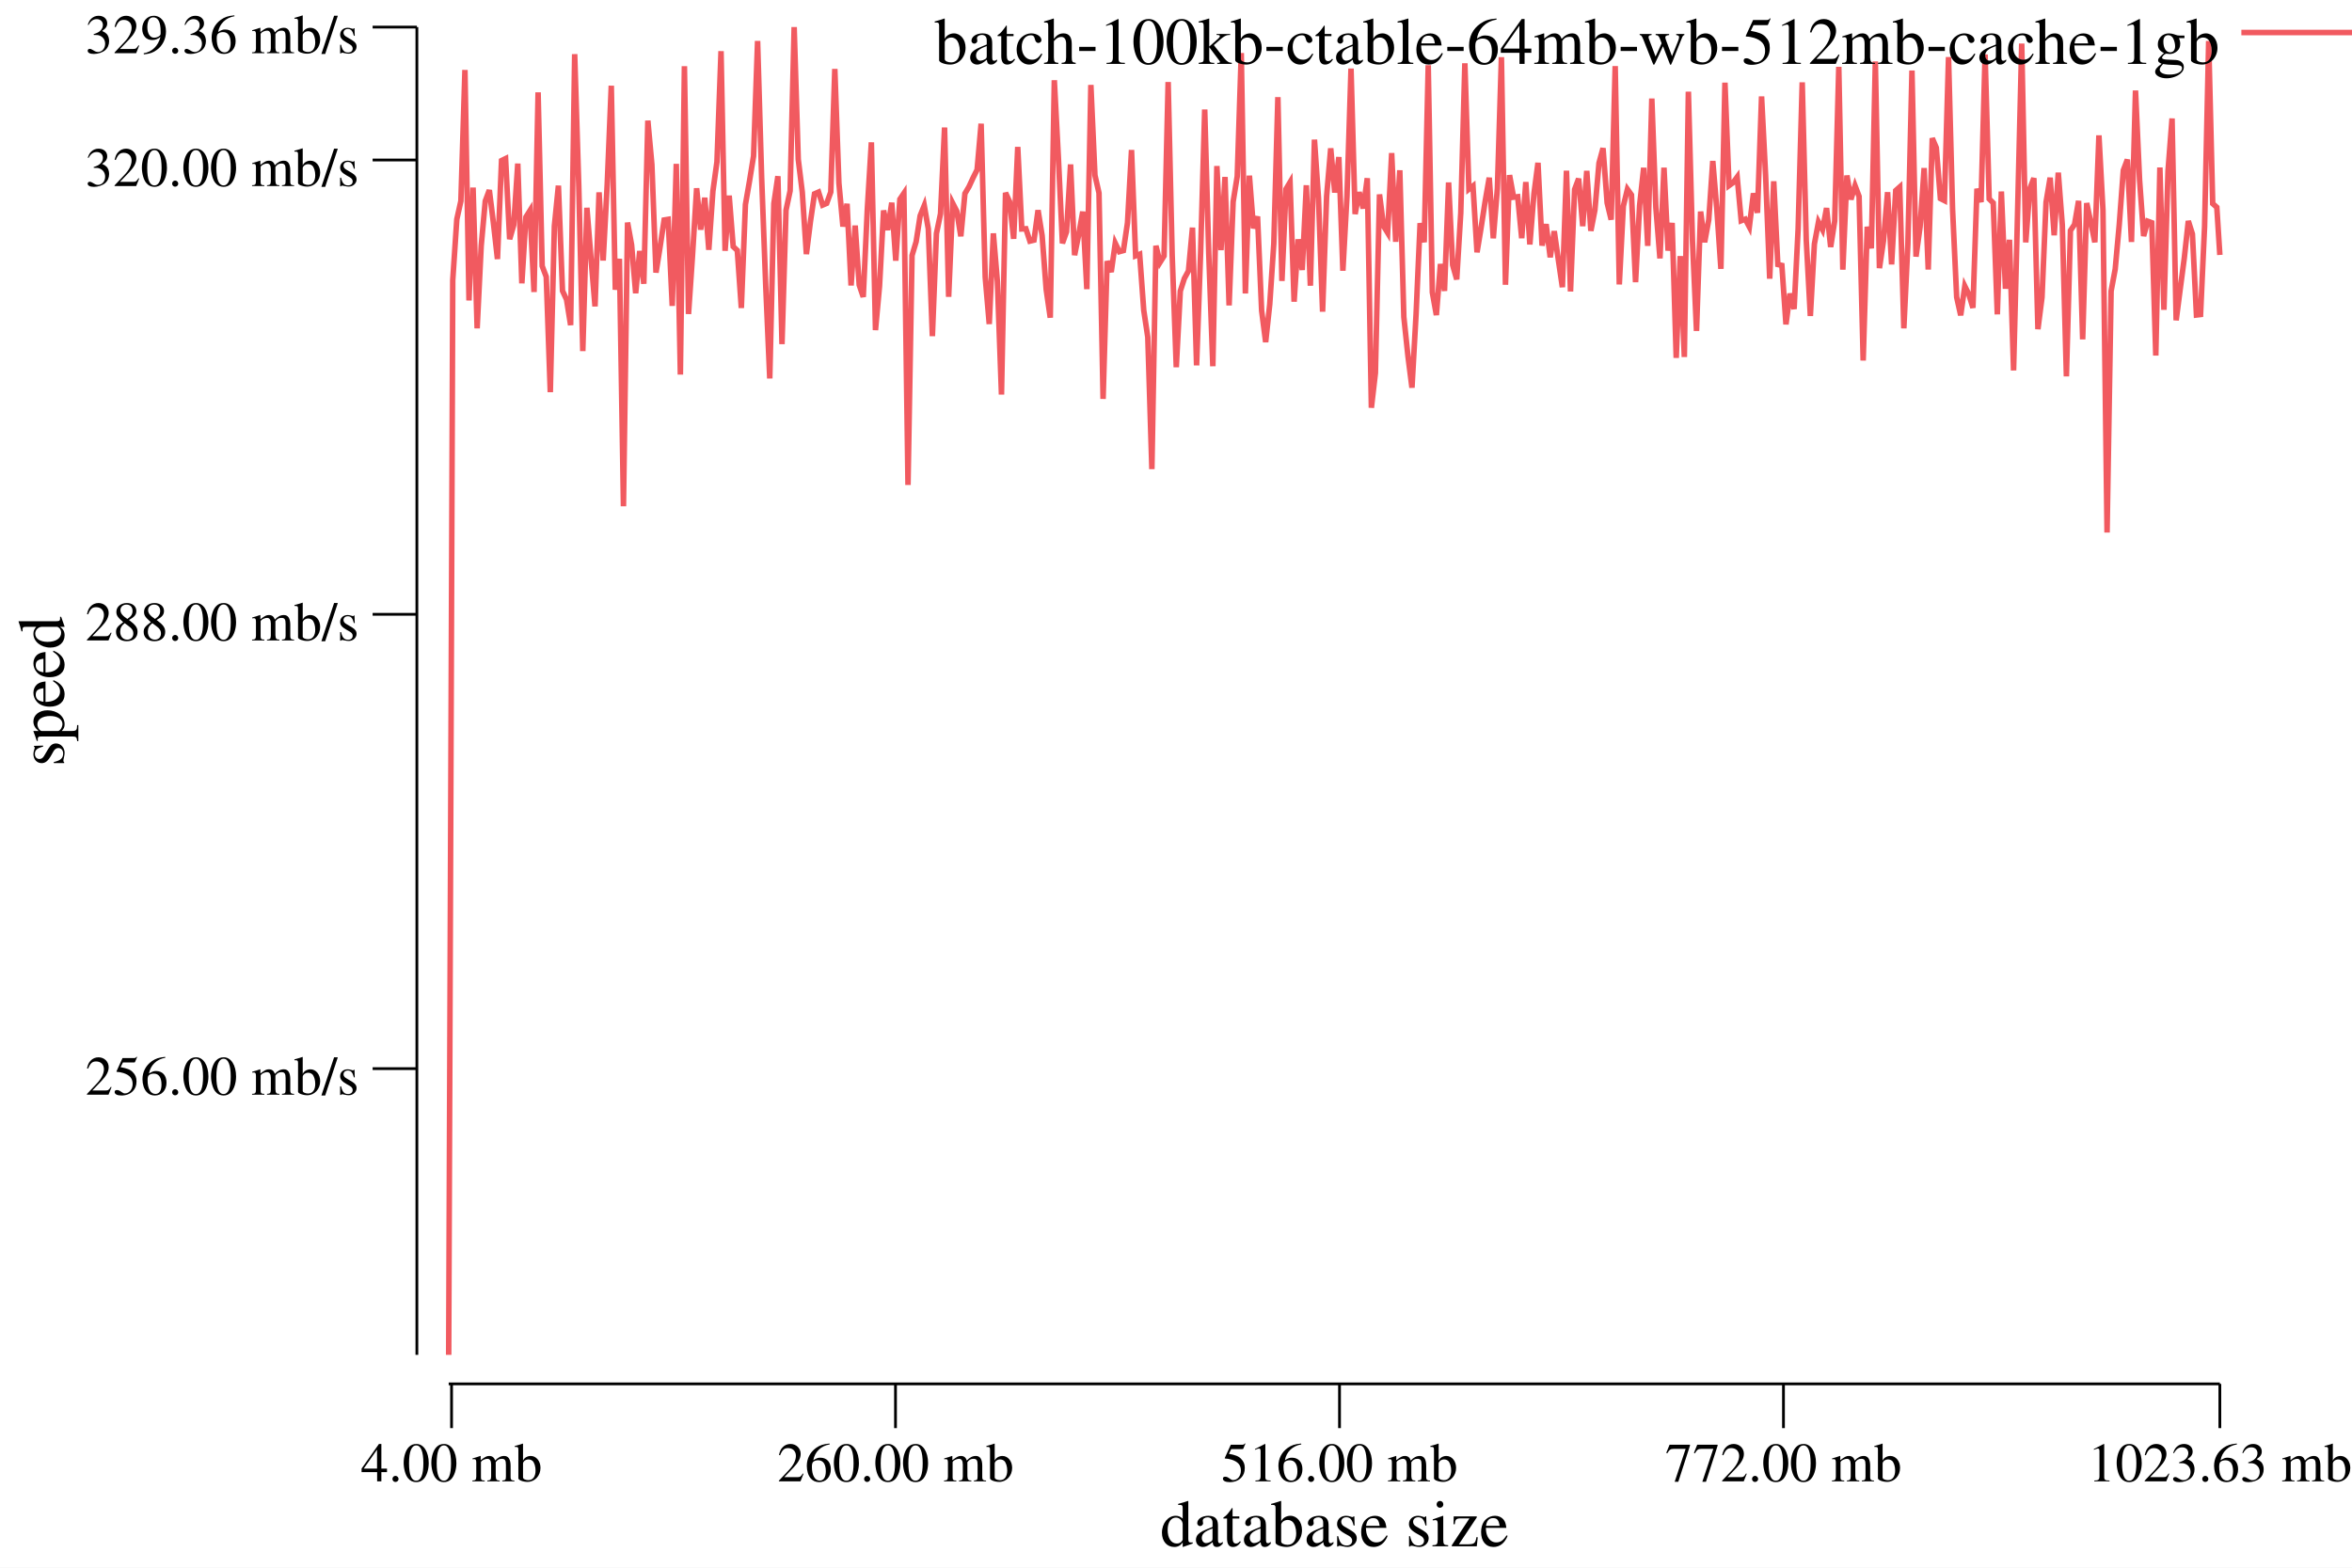
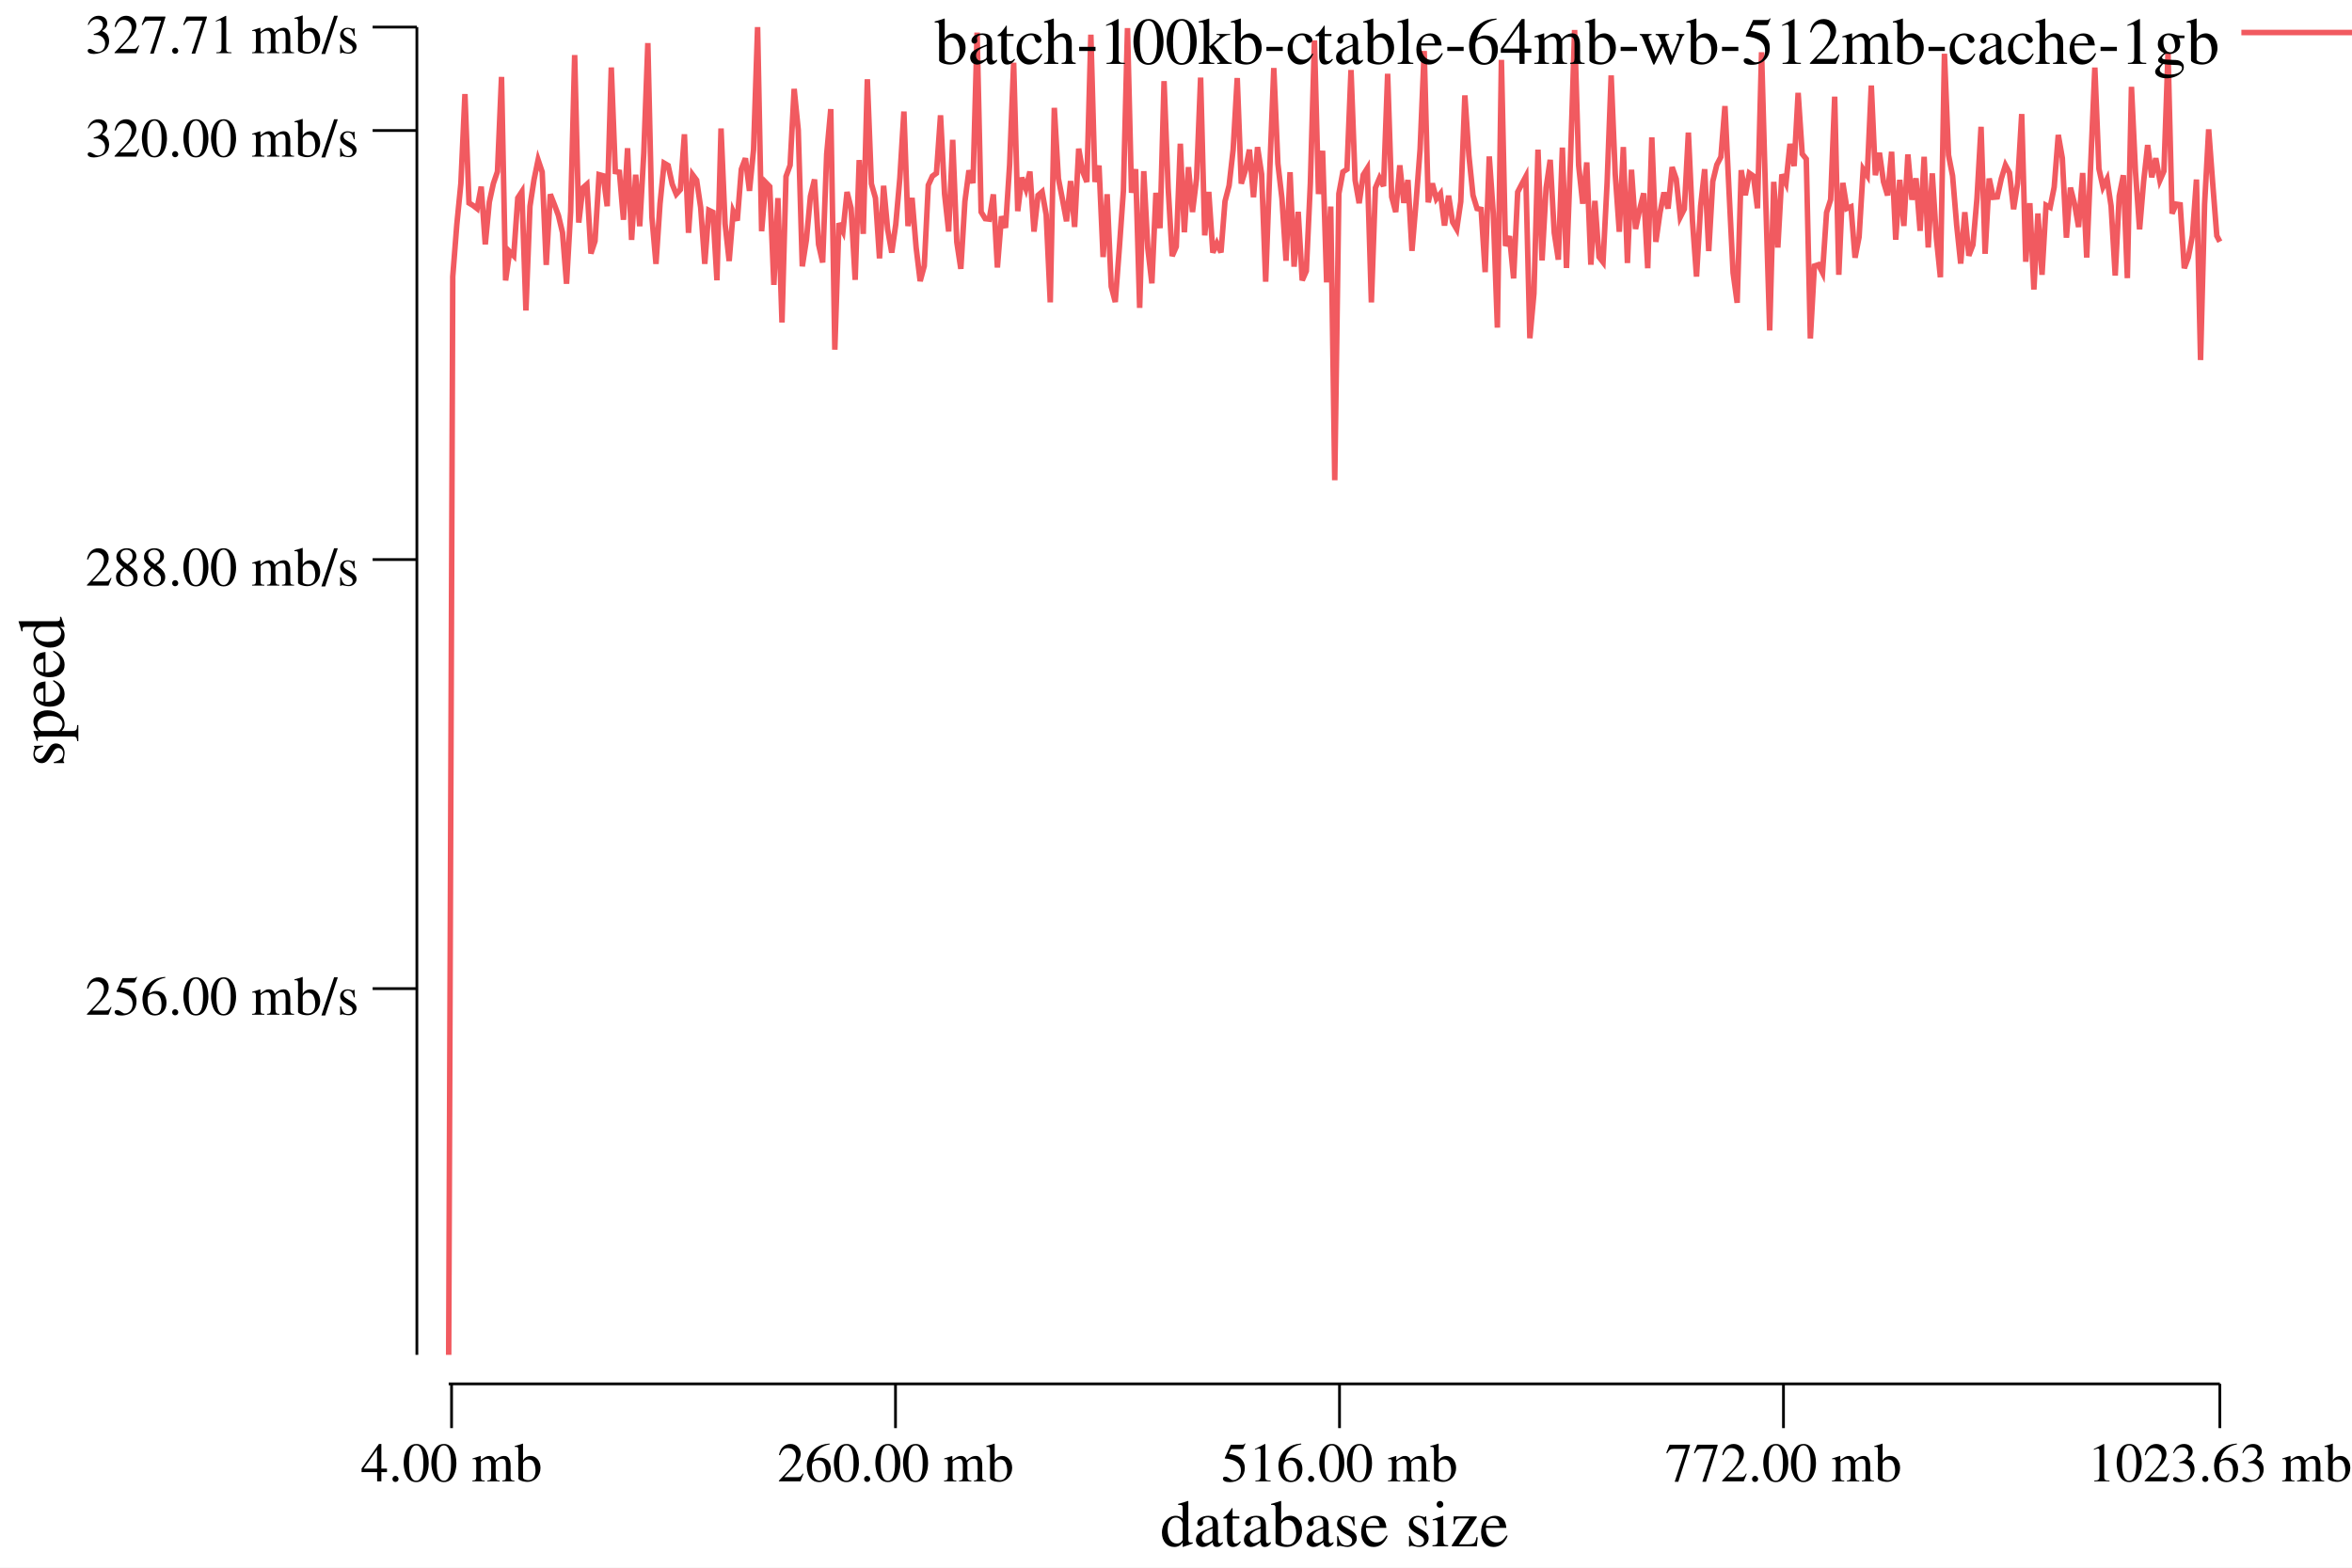
<svg xmlns="http://www.w3.org/2000/svg" width="425.2pt" height="283.46pt" viewBox="0 0 425.2 283.46">
  <g transform="scale(1, -1) translate(0, -283.46)">
    <path d="M0,0L425.2,0L425.2,283.46L0,283.46Z" style="fill:#FFFFFF" />
    <text x="209.73" y="-3.861" transform="scale(1, -1)" style="font-family:Times;font-weight:normal;font-style:normal;font-size:12px">database size</text>
    <text x="65.244" y="-15.602" transform="scale(1, -1)" style="font-family:Times;font-weight:normal;font-style:normal;font-size:10px">4.00 mb</text>
    <text x="140.51" y="-15.602" transform="scale(1, -1)" style="font-family:Times;font-weight:normal;font-style:normal;font-size:10px">260.00 mb</text>
    <text x="220.77" y="-15.602" transform="scale(1, -1)" style="font-family:Times;font-weight:normal;font-style:normal;font-size:10px">516.00 mb</text>
    <text x="301.03" y="-15.602" transform="scale(1, -1)" style="font-family:Times;font-weight:normal;font-style:normal;font-size:10px">772.00 mb</text>
    <text x="377.42" y="-15.602" transform="scale(1, -1)" style="font-family:Times;font-weight:normal;font-style:normal;font-size:10px">1023.63 mb</text>
    <path d="M81.634,25.23L81.634,33.23" style="fill:none;stroke:#000000;stroke-width:0.5" />
    <path d="M161.89,25.23L161.89,33.23" style="fill:none;stroke:#000000;stroke-width:0.5" />
    <path d="M242.16,25.23L242.16,33.23" style="fill:none;stroke:#000000;stroke-width:0.5" />
    <path d="M322.42,25.23L322.42,33.23" style="fill:none;stroke:#000000;stroke-width:0.5" />
    <path d="M401.31,25.23L401.31,33.23" style="fill:none;stroke:#000000;stroke-width:0.5" />
    <path d="M81.114,33.23L401.31,33.23" style="fill:none;stroke:#000000;stroke-width:0.5" />
    <g transform="rotate(90)">
      <text x="144.86" y="11.555" transform="scale(1, -1)" style="font-family:Times;font-weight:normal;font-style:normal;font-size:12px">speed</text>
    </g>
-     <text x="15.416" y="-85.512" transform="scale(1, -1)" style="font-family:Times;font-weight:normal;font-style:normal;font-size:10px">256.00 mb/s</text>
-     <text x="15.416" y="-167.66" transform="scale(1, -1)" style="font-family:Times;font-weight:normal;font-style:normal;font-size:10px">288.00 mb/s</text>
-     <text x="15.416" y="-249.81" transform="scale(1, -1)" style="font-family:Times;font-weight:normal;font-style:normal;font-size:10px">320.00 mb/s</text>
-     <text x="15.416" y="-273.84" transform="scale(1, -1)" style="font-family:Times;font-weight:normal;font-style:normal;font-size:10px">329.36 mb/s</text>
-     <path d="M67.364,90.233L75.364,90.233" style="fill:none;stroke:#000000;stroke-width:0.5" />
-     <path d="M67.364,172.38L75.364,172.38" style="fill:none;stroke:#000000;stroke-width:0.5" />
-     <path d="M67.364,254.53L75.364,254.53" style="fill:none;stroke:#000000;stroke-width:0.5" />
+     <text x="15.416" y="-99.976" transform="scale(1, -1)" style="font-family:Times;font-weight:normal;font-style:normal;font-size:10px">256.00 mb/s</text>
+     <text x="15.416" y="-177.56" transform="scale(1, -1)" style="font-family:Times;font-weight:normal;font-style:normal;font-size:10px">288.00 mb/s</text>
+     <text x="15.416" y="-255.13" transform="scale(1, -1)" style="font-family:Times;font-weight:normal;font-style:normal;font-size:10px">320.00 mb/s</text>
+     <text x="15.416" y="-273.84" transform="scale(1, -1)" style="font-family:Times;font-weight:normal;font-style:normal;font-size:10px">327.71 mb/s</text>
+     <path d="M67.364,104.7L75.364,104.7" style="fill:none;stroke:#000000;stroke-width:0.5" />
+     <path d="M67.364,182.28L75.364,182.28" style="fill:none;stroke:#000000;stroke-width:0.5" />
+     <path d="M67.364,259.86L75.364,259.86" style="fill:none;stroke:#000000;stroke-width:0.5" />
    <path d="M67.364,278.56L75.364,278.56" style="fill:none;stroke:#000000;stroke-width:0.5" />
    <path d="M75.364,38.48L75.364,278.56" style="fill:none;stroke:#000000;stroke-width:0.5" />
-     <path d="M81.114,38.48L81.849,232.79L82.584,243.81L83.319,247.12L84.053,270.81L84.788,229.13L85.523,249.54L86.258,224.09L86.993,239L87.728,247.11L88.462,249.08L89.197,243.17L89.932,236.62L90.667,254.42L91.402,254.78L92.136,240.21L92.871,242.77L93.606,253.88L94.341,232.23L95.076,244.21L95.81,245.39L96.545,230.66L97.28,266.76L98.015,235.36L98.75,233.42L99.485,212.55L100.22,242.59L100.95,249.89L101.69,230.87L102.42,229.3L103.16,224.67L103.89,273.67L104.63,249.92L105.36,219.98L106.1,245.89L106.83,236.91L107.57,228.06L108.3,248.68L109.04,236.35L109.77,250.07L110.51,267.96L111.24,231.07L111.98,236.66L112.71,191.92L113.45,243.22L114.18,239.19L114.92,230.44L115.65,238.07L116.39,232.15L117.12,261.65L117.85,253.7L118.59,234.17L119.32,238.73L120.06,243.68L120.79,243.8L121.53,228.15L122.26,253.83L123,215.73L123.73,271.49L124.47,226.68L125.2,237.36L125.94,249.42L126.67,241.93L127.41,247.71L128.14,238.29L128.88,248.87L129.61,254.19L130.35,274.21L131.08,238.11L131.82,248.09L132.55,238.87L133.29,238.18L134.02,227.77L134.76,246.47L135.49,250.68L136.23,255.25L136.96,276.05L137.69,251.42L138.43,231.75L139.16,215.03L139.9,246.65L140.63,251.6L141.37,221.24L142.1,245.46L142.84,248.96L143.57,278.56L144.31,254.65L145.04,248.71L145.78,237.51L146.51,243.37L147.25,248.41L147.98,248.73L148.72,246.38L149.45,246.69L150.19,248.74L150.92,270.99L151.66,250.36L152.39,242.5L153.13,246.61L153.86,231.84L154.6,242.68L155.33,231.93L156.06,229.77L156.8,245.71L157.53,257.72L158.27,223.77L159,231.7L159.74,245.41L160.47,241.87L161.21,246.81L161.94,236.33L162.68,247.43L163.41,248.51L164.15,195.77L164.88,237.27L165.62,239.75L166.35,244.46L167.09,246.29L167.82,242.08L168.56,222.68L169.29,241.23L170.03,244.81L170.76,260.4L171.5,229.79L172.23,246.72L172.97,245.27L173.7,240.74L174.44,248.46L175.17,249.69L175.9,251.28L176.64,252.76L177.37,261.09L178.11,233.32L178.84,224.87L179.58,241.26L180.31,232.58L181.05,212.12L181.78,248.6L182.52,246.99L183.25,240.28L183.99,256.89L184.72,242.06L185.46,242.1L186.19,239.86L186.93,240.04L187.66,245.45L188.4,240.84L189.13,231.13L189.87,226.02L190.6,268.95L191.34,254.92L192.07,239.47L192.81,241.55L193.54,253.73L194.27,237.32L195.01,241.02L195.74,245.2L196.48,231.18L197.21,268.1L197.95,251.76L198.68,248.55L199.42,211.33L200.15,236.24L200.89,234.28L201.62,239.49L202.36,237.95L203.09,238.15L203.83,243.17L204.56,256.34L205.3,237.2L206.03,237.49L206.77,227.35L207.5,222.5L208.24,198.64L208.97,239.02L209.71,236.01L210.44,237.18L211.18,268.63L211.91,237.36L212.65,217.06L213.38,230.83L214.11,233.11L214.85,234.47L215.58,242.3L216.32,217.39L217.05,237.79L217.79,263.66L218.52,237.62L219.26,217.24L219.99,253.44L220.73,238.23L221.46,251.46L222.2,228.24L222.93,246.98L223.67,251.58L224.4,273.87L225.14,230.4L225.87,251.7L226.61,242.18L227.34,244.32L228.08,227.3L228.81,221.6L229.55,228.46L230.28,239.39L231.02,265.9L231.75,232.66L232.49,249.28L233.22,250.51L233.95,228.91L234.69,240.19L235.42,234.64L236.16,249.96L236.89,231.8L237.63,258.21L238.36,247.62L239.1,227.1L239.83,247.99L240.57,256.64L241.3,248.64L242.04,255.06L242.77,234.51L243.51,248L244.24,271.06L244.98,244.75L245.71,248.71L246.45,245.77L247.18,251.24L247.92,209.73L248.65,216.02L249.39,248.31L250.12,242.59L250.86,241.37L251.59,255.78L252.32,239.74L253.06,252.67L253.79,226.14L254.53,219.1L255.26,213.36L256,226.63L256.73,243.1L257.47,239.66L258.2,271.67L258.94,230.59L259.67,226.49L260.41,235.72L261.14,230.86L261.88,250.47L262.61,235.55L263.35,232.94L264.08,244.94L264.82,272.02L265.55,249.25L266.29,249.83L267.02,237.84L267.76,242.32L268.49,247.06L269.23,251.33L269.96,240.37L270.7,249.37L271.43,273.12L272.16,231.97L272.9,251.79L273.63,247.8L274.37,247.89L275.1,240.39L275.84,250.54L276.57,239.26L277.31,248.4L278.04,254.02L278.78,239.05L279.51,242.93L280.25,236.94L280.98,241.66L281.72,236.48L282.45,231.53L283.19,252.59L283.92,230.76L284.66,249.21L285.39,251.16L286.13,242.57L286.86,252.56L287.6,241.72L288.33,245.47L289.07,253.98L289.8,256.67L290.54,246.78L291.27,243.74L292,271.51L292.74,232.03L293.47,246.18L294.21,249.25L294.94,248.22L295.68,232.44L296.41,246.31L297.15,253.12L297.88,239L298.62,265.64L299.35,245.93L300.09,236.74L300.82,253.14L301.56,238.14L302.29,243.15L303.03,218.75L303.76,237.16L304.5,218.91L305.23,266.88L305.97,239.88L306.7,223.62L307.44,245.21L308.17,239.66L308.91,243.7L309.64,254.35L310.37,245.65L311.11,234.85L311.84,268.51L312.58,249.9L313.31,250.43L314.05,251.45L314.78,243.55L315.52,243.83L316.25,242.43L316.99,248.51L317.72,244.98L318.46,266.02L319.19,251.77L319.93,233.07L320.66,250.68L321.4,235.63L322.13,235.47L322.87,224.81L323.6,230.37L324.34,227.59L325.07,242.1L325.81,268.57L326.54,240.01L327.28,226.33L328.01,239.34L328.75,243.32L329.48,241.94L330.21,245.84L330.95,238.8L331.68,243.49L332.42,271.37L333.15,234.7L333.89,251.73L334.62,247.4L335.36,249.88L336.09,247.95L336.83,218.27L337.56,242.46L338.3,238.55L339.03,272.35L339.77,234.98L340.5,239.9L341.24,248.71L341.97,235.65L342.71,249L343.44,249.65L344.18,224.09L344.91,239.3L345.65,270.7L346.38,237.06L347.12,242.48L347.85,253.07L348.59,234.72L349.32,258.47L350.05,256.75L350.79,247.56L351.52,247.19L352.26,273.14L352.99,245.67L353.73,229.73L354.46,226.45L355.2,231.73L355.93,230.24L356.67,227.8L357.4,249.33L358.14,246.92L358.87,273.6L359.61,247.49L360.34,246.77L361.08,226.62L361.81,248.83L362.55,231.25L363.28,240.1L364.02,216.48L364.75,245.39L365.49,275.58L366.22,239.63L366.96,249.36L367.69,251.25L368.42,223.94L369.16,229.71L369.89,246.9L370.63,251.33L371.36,240.92L372.1,252.24L372.83,242.77L373.57,215.41L374.3,241.77L375.04,242.87L375.77,247.14L376.51,222.1L377.24,246.74L377.98,243.24L378.71,239.65L379.45,258.98L380.18,245.45L380.92,187.17L381.65,230.81L382.39,234.79L383.12,242.82L383.86,252.66L384.59,254.61L385.33,239.71L386.06,267.09L386.8,250.9L387.53,240.78L388.26,243.46L389,243.19L389.73,219.17L390.47,253.17L391.2,227.44L391.94,252.58L392.67,262.04L393.41,225.54L394.14,231.17L394.88,236.79L395.61,243.5L396.35,241.15L397.08,226.5L397.82,226.59L398.55,242.51L399.29,276.04L400.02,246.64L400.76,245.98L401.31,237.36" style="fill:none;stroke:#F15A60" />
+     <path d="M81.114,38.48L81.849,233.45L82.584,242.85L83.319,250.3L84.053,266.45L84.788,246.75L85.523,246.31L86.258,245.74L86.993,249.71L87.728,239.27L88.462,246.93L89.197,250.29L89.932,252.43L90.667,269.55L91.402,232.75L92.136,237.95L92.871,237.21L93.606,247.67L94.341,248.8L95.076,227.32L95.81,246.17L96.545,250.99L97.28,254.55L98.015,252.37L98.75,235.56L99.485,248.33L100.22,246.46L100.95,244.51L101.69,241.41L102.42,232.15L103.16,245.15L103.89,273.5L104.63,243.21L105.36,249.47L106.1,250.13L106.83,237.62L107.57,239.87L108.3,251.88L109.04,251.68L109.77,246.17L110.51,271.26L111.24,252.43L111.98,252.32L112.71,243.72L113.45,256.66L114.18,240.08L114.92,251.87L115.65,242.55L116.39,255.82L117.12,275.67L117.85,244.21L118.59,235.74L119.32,246.61L120.06,253.96L120.79,253.53L121.53,250.15L122.26,248.35L123,249.18L123.73,259.18L124.47,241.36L125.2,251.88L125.94,250.88L126.67,245.94L127.41,235.75L128.14,245.44L128.88,245.08L129.61,232.78L130.35,260.23L131.08,243.01L131.82,236.26L132.55,245.21L133.29,243.58L134.02,252.87L134.76,254.84L135.49,248.95L136.23,256.38L136.96,278.56L137.69,241.65L138.43,250.47L139.16,249.72L139.9,231.95L140.63,247.64L141.37,225.15L142.1,251.56L142.84,253.6L143.57,267.39L144.31,259.95L145.04,235.3L145.78,240.06L146.51,247.97L147.25,251.01L147.98,239.29L148.72,236L149.45,255.58L150.19,263.73L150.92,220.23L151.66,243.1L152.39,241.64L153.13,248.74L153.86,245.81L154.6,232.86L155.33,254.52L156.06,241.17L156.8,269.13L157.53,250.24L158.27,247.65L159,236.74L159.74,249.87L160.47,242L161.21,237.78L161.94,242.9L162.68,251.3L163.41,263.29L164.15,242.58L164.88,247.68L165.62,238.7L166.35,232.63L167.09,235.37L167.82,249.98L168.56,251.61L169.29,252.14L170.03,262.61L170.76,248.39L171.5,241.6L172.23,258.18L172.97,239.7L173.7,234.85L174.44,247.05L175.17,252.65L175.9,250.35L176.64,277.56L177.37,245.13L178.11,243.92L178.84,243.83L179.58,248.31L180.31,235.09L181.05,244.34L181.78,242.27L182.52,253.63L183.25,272.12L183.99,245.28L184.72,251.35L185.46,249.31L186.19,252.44L186.93,241.58L187.66,248.14L188.4,248.78L189.13,244.63L189.87,228.79L190.6,263.96L191.34,251.17L192.07,247.43L192.81,243.45L193.54,250.72L194.27,242.42L195.01,256.58L195.74,252.42L196.48,250.56L197.21,277.19L197.95,250.56L198.68,253.52L199.42,236.98L200.15,248.34L200.89,231.65L201.62,228.85L202.36,238.64L203.09,248.95L203.83,278.38L204.56,248.6L205.3,252.87L206.03,227.79L206.77,252.51L207.5,238.59L208.24,232.23L208.97,248.59L209.71,242.2L210.44,268.79L211.18,249.52L211.91,237.16L212.65,238.86L213.38,257.47L214.11,241.46L214.85,253.24L215.58,245.12L216.32,251.21L217.05,269.43L217.79,240.9L218.52,248.76L219.26,237.78L219.99,239.46L220.73,237.82L221.46,247.06L222.2,249.91L222.93,256.39L223.67,269.35L224.4,250.26L225.14,252.65L225.87,256.4L226.61,247.8L227.34,256.86L228.08,251.96L228.81,232.52L229.55,252.68L230.28,271.16L231.02,253.88L231.75,247.59L232.49,236.31L233.22,252.33L233.95,235.24L234.69,245.16L235.42,232.76L236.16,234.46L236.89,250.32L237.63,276.14L238.36,248.37L239.1,256.2L239.83,232.4L240.57,246.11L241.3,196.62L242.04,248.43L242.77,252.37L243.51,252.85L244.24,270.8L244.98,250.88L245.71,246.72L246.45,251.84L247.18,253.01L247.92,228.78L248.65,249.49L249.39,251.25L250.12,249.8L250.86,270.12L251.59,247.87L252.32,245.12L253.06,253.57L253.79,246.77L254.53,250.91L255.26,238.1L256,246.92L256.73,256.5L257.47,274.24L258.2,246.87L258.94,250.29L259.67,247.51L260.41,248.45L261.14,242.67L261.88,248.08L262.61,243.29L263.35,242.02L264.08,247.01L264.82,266.21L265.55,255.35L266.29,248.16L267.02,245.75L267.76,245.6L268.49,234.25L269.23,255.17L269.96,244.84L270.7,224.22L271.43,272.63L272.16,238.99L272.9,240.75L273.63,233.12L274.37,248.74L275.1,250.15L275.84,251.54L276.57,222.3L277.31,230.4L278.04,256.4L278.78,236.37L279.51,249.48L280.25,254.56L280.98,241.37L281.72,236.51L282.45,256.77L283.19,235L283.92,254.72L284.66,278.04L285.39,253.54L286.13,246.63L286.86,254.09L287.6,235.6L288.33,247.14L289.07,237.01L289.8,236.06L290.54,250.48L291.27,269.82L292,252.05L292.74,241.55L293.47,256.87L294.21,235.9L294.94,252.77L295.68,242.06L296.41,245.56L297.15,248.51L297.88,234.96L298.62,258.62L299.35,239.72L300.09,244.95L300.82,248.66L301.56,245.75L302.29,253.24L303.03,251.09L303.76,244.2L304.5,245.67L305.23,259.49L305.97,243.46L306.7,233.45L307.44,246.18L308.17,252.87L308.91,238.06L309.64,250.66L310.37,253.66L311.11,255.09L311.84,264.28L312.58,248.88L313.31,234.13L314.05,228.71L314.78,252.69L315.52,248.16L316.25,252.14L316.99,251.63L317.72,245.8L318.46,274.01L319.19,247.99L319.93,223.71L320.66,250.58L321.4,238.7L322.13,251.91L322.87,250.33L323.6,257.44L324.34,253.43L325.07,266.67L325.81,255.63L326.54,254.71L327.28,222.26L328.01,235.36L328.75,235.6L329.48,234.14L330.21,245.03L330.95,247.38L331.68,265.98L332.42,233.77L333.15,250.39L333.89,245.77L334.62,246.07L335.36,236.86L336.09,240.61L336.83,252.85L337.56,251.73L338.3,267.99L339.03,251.78L339.77,255.83L340.5,250.6L341.24,248.13L341.97,256.02L342.71,240.12L343.44,250.94L344.18,242.6L344.91,255.53L345.65,247.34L346.38,251.22L347.12,241.72L347.85,255.11L348.59,238.71L349.32,252.11L350.05,240.55L350.79,233.33L351.52,273.74L352.26,255.41L352.99,251.68L353.73,242.77L354.46,235.8L355.2,245.09L355.93,237.23L356.67,239.18L357.4,247.56L358.14,260.53L358.87,237.57L359.61,251.18L360.34,247.78L361.08,247.85L361.81,251.19L362.55,253.59L363.28,252.24L364.02,245.63L364.75,250.3L365.49,262.84L366.22,236.13L366.96,246.72L367.69,231.11L368.42,244.86L369.16,233.77L369.89,246.35L370.63,245.97L371.36,249.62L372.1,259.06L372.83,254.88L373.57,240.48L374.3,249.53L375.04,246.59L375.77,242.41L376.51,252.18L377.24,236.89L377.98,254.21L378.71,271.24L379.45,252.94L380.18,249.64L380.92,251.09L381.65,246.19L382.39,233.63L383.12,248.03L383.86,251.77L384.59,233.17L385.33,267.76L386.06,252.36L386.8,241.99L387.53,250.64L388.26,257.23L389,251.4L389.73,254.85L390.47,250.84L391.2,252.51L391.94,273.96L392.67,244.84L393.41,246.55L394.14,246.44L394.88,234.96L395.61,236.93L396.35,240.87L397.08,251L397.82,218.36L398.55,246.51L399.29,260.07L400.02,250.26L400.76,240.82L401.31,239.76" style="fill:none;stroke:#F15A60" />
    <path d="M405.2,277.58L425.2,277.58" style="fill:none;stroke:#F15A60" />
    <text x="168.95" y="-271.91" transform="scale(1, -1)" style="font-family:Times;font-weight:normal;font-style:normal;font-size:12px">batch-100kb-ctable-64mb-wb-512mb-cache-1gb</text>
  </g>
</svg>
